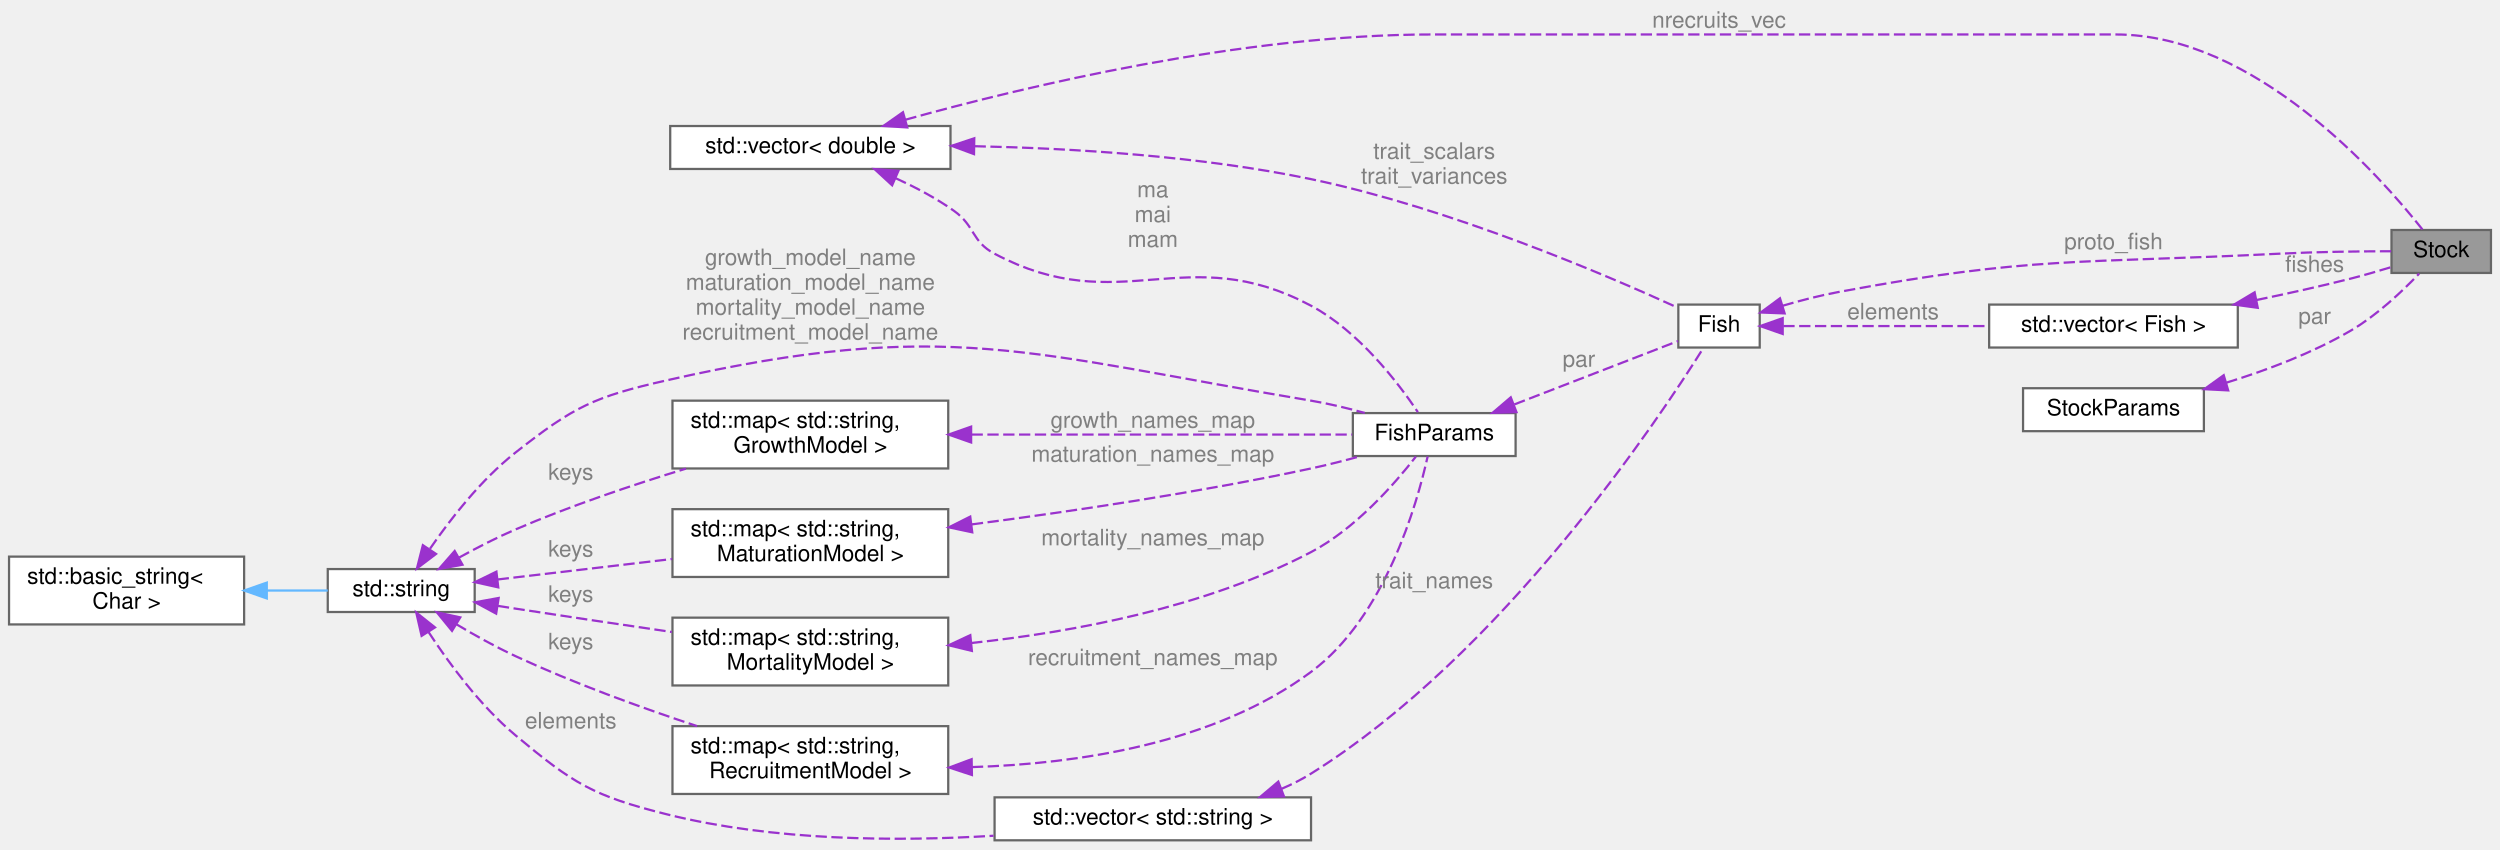
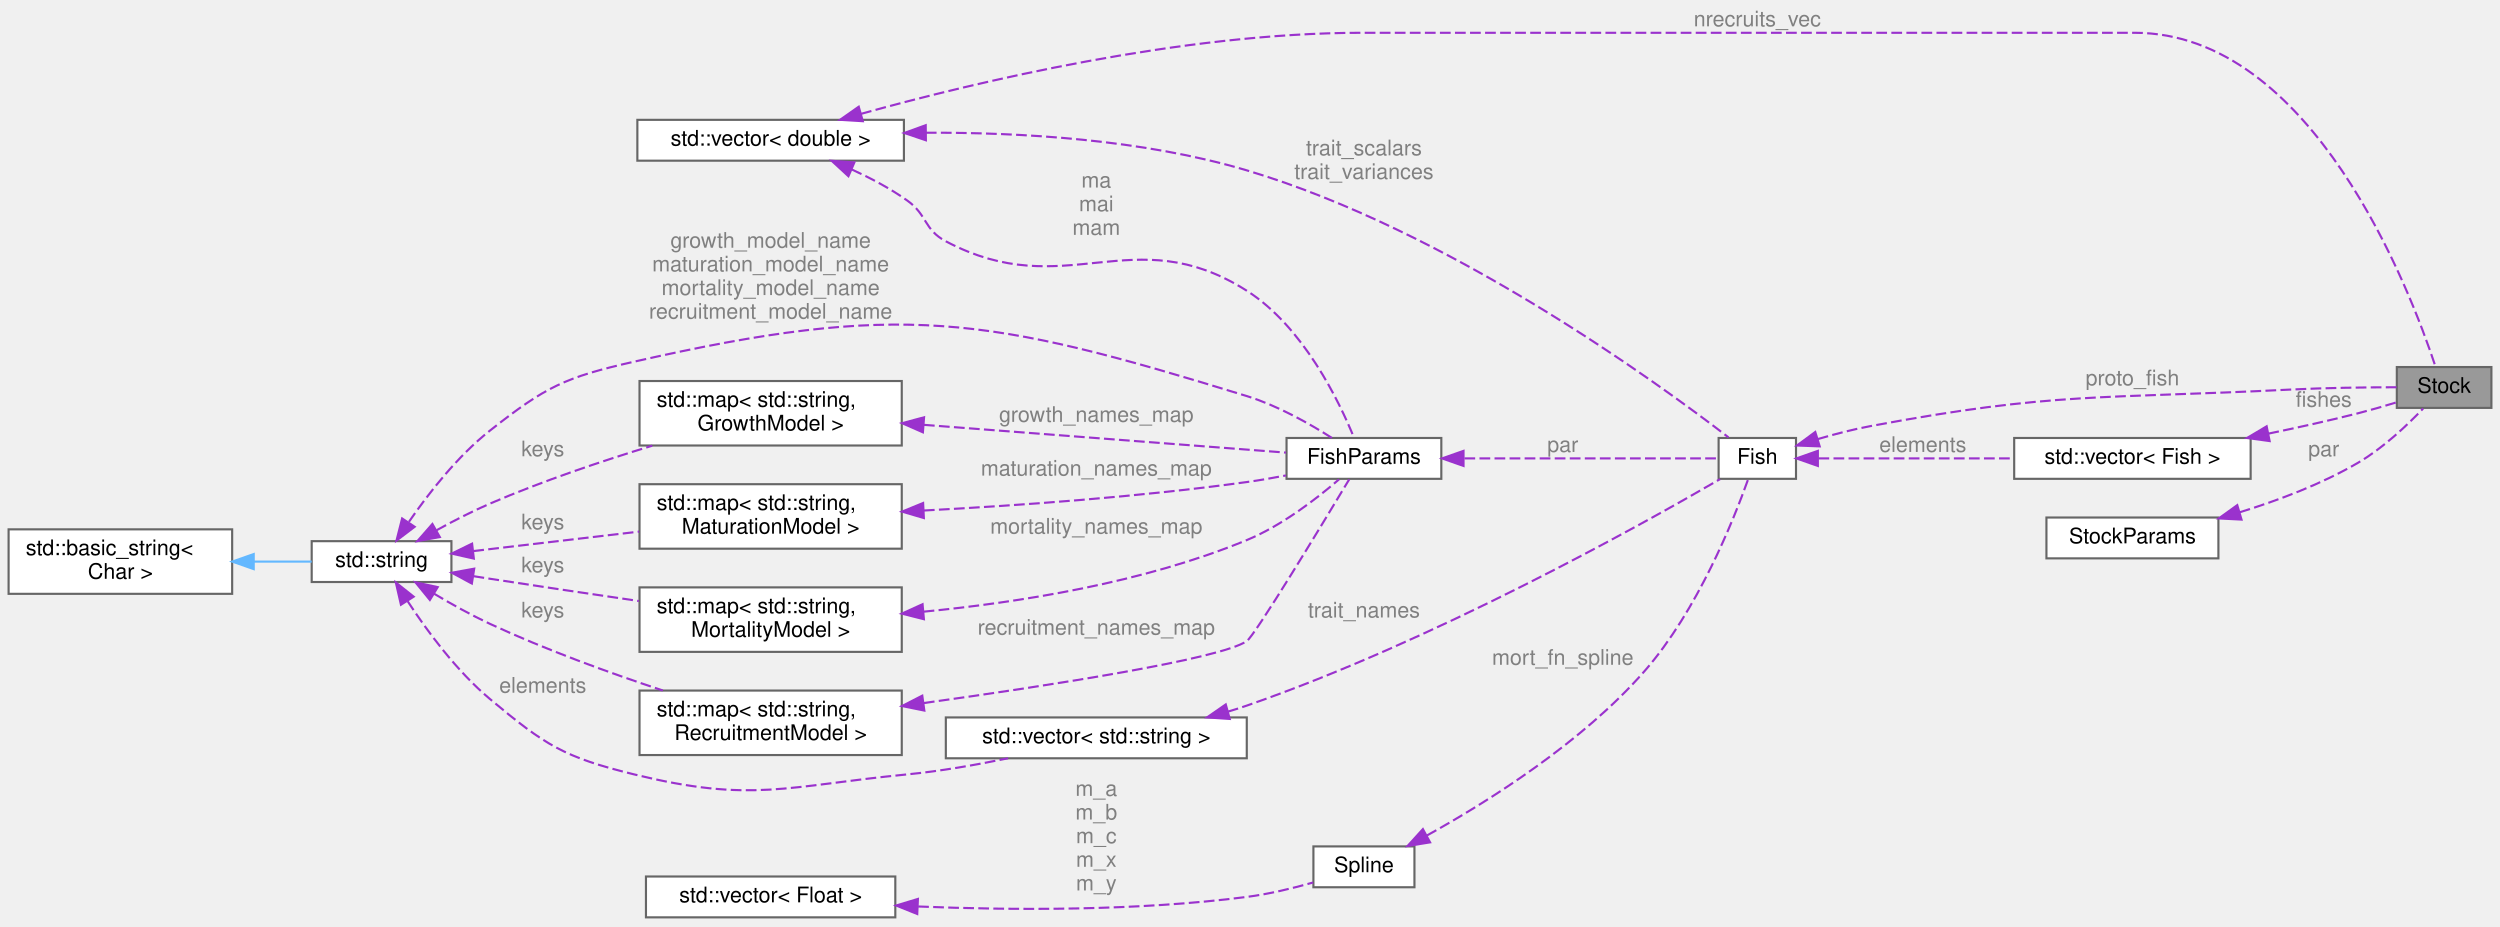
- <svg xmlns="http://www.w3.org/2000/svg" xmlns:xlink="http://www.w3.org/1999/xlink" width="1106pt" height="376pt" viewBox="0.00 0.00 1106.00 375.50">
-   <g id="graph0" class="graph" transform="scale(1 1) rotate(0) translate(4 371.5)">
+ <svg xmlns="http://www.w3.org/2000/svg" xmlns:xlink="http://www.w3.org/1999/xlink" width="1163pt" height="431pt" viewBox="0.00 0.00 1163.00 430.50">
+   <g id="graph0" class="graph" transform="scale(1 1) rotate(0) translate(4 426.5)">
    <g id="Node000001" class="node">
      <g id="a_Node000001">
        <a xlink:title=" ">
-           <polygon fill="#999999" stroke="#666666" points="1098,-270 1054,-270 1054,-251 1098,-251 1098,-270" />
-           <text text-anchor="middle" x="1076" y="-258" font-family="Helvetica,sans-Serif" font-size="10.00">Stock</text>
+           <polygon fill="#999999" stroke="#666666" points="1155,-256 1111,-256 1111,-237 1155,-237 1155,-256" />
+           <text text-anchor="middle" x="1133" y="-244" font-family="Helvetica,sans-Serif" font-size="10.00">Stock</text>
        </a>
      </g>
    </g>
    <g id="Node000002" class="node">
      <g id="a_Node000002">
        <a xlink:title=" ">
-           <polygon fill="white" stroke="#666666" points="416.5,-316 292.5,-316 292.5,-297 416.5,-297 416.5,-316" />
-           <text text-anchor="middle" x="354.5" y="-304" font-family="Helvetica,sans-Serif" font-size="10.00">std::vector&lt; double &gt;</text>
+           <polygon fill="white" stroke="#666666" points="416.5,-371 292.5,-371 292.5,-352 416.5,-352 416.5,-371" />
+           <text text-anchor="middle" x="354.5" y="-359" font-family="Helvetica,sans-Serif" font-size="10.00">std::vector&lt; double &gt;</text>
        </a>
      </g>
    </g>
    <g id="edge1_Node000001_Node000002" class="edge">
      <g id="a_edge1_Node000001_Node000002">
        <a xlink:title=" ">
-           <path fill="none" stroke="#9a32cd" stroke-dasharray="5,2" d="M396.55,-318.78C449.76,-333.58 545.69,-356.5 629.5,-356.5 629.5,-356.5 629.5,-356.5 932,-356.5 993.6,-356.5 1048.66,-294.34 1067.82,-270.06" />
-           <polygon fill="#9a32cd" stroke="#9a32cd" points="397.38,-315.37 386.8,-316.02 395.48,-322.11 397.38,-315.37" />
-         </a>
-       </g>
-       <text text-anchor="middle" x="756.5" y="-359.5" font-family="Helvetica,sans-Serif" font-size="10.00" fill="grey"> nrecruits_vec</text>
+           <path fill="none" stroke="#9a32cd" stroke-dasharray="5,2" d="M396.55,-373.78C449.76,-388.58 545.69,-411.5 629.5,-411.5 629.5,-411.5 629.5,-411.5 989,-411.5 1071.64,-411.5 1117.23,-291.85 1128.95,-256.33" />
+           <polygon fill="#9a32cd" stroke="#9a32cd" points="397.38,-370.37 386.8,-371.02 395.48,-377.11 397.38,-370.37" />
+         </a>
+       </g>
+       <text text-anchor="middle" x="813.5" y="-414.5" font-family="Helvetica,sans-Serif" font-size="10.00" fill="grey"> nrecruits_vec</text>
    </g>
    <g id="Node000004" class="node">
      <g id="a_Node000004">
        <a xlink:href="classFish.html" target="_top" xlink:title=" ">
-           <polygon fill="white" stroke="#666666" points="774.5,-237 738.5,-237 738.5,-218 774.5,-218 774.5,-237" />
-           <text text-anchor="middle" x="756.5" y="-225" font-family="Helvetica,sans-Serif" font-size="10.00">Fish</text>
-         </a>
-       </g>
-     </g>
-     <g id="edge16_Node000004_Node000002" class="edge">
-       <g id="a_edge16_Node000004_Node000002">
-         <a xlink:title=" ">
-           <path fill="none" stroke="#9a32cd" stroke-dasharray="5,2" d="M427.15,-307.07C470.62,-306.15 526.98,-302.71 576,-292.5 637.65,-279.66 706.66,-250.07 738.15,-235.67" />
-           <polygon fill="#9a32cd" stroke="#9a32cd" points="426.9,-303.57 416.96,-307.24 427.02,-310.57 426.9,-303.57" />
-         </a>
-       </g>
-       <text text-anchor="middle" x="630.5" y="-301.5" font-family="Helvetica,sans-Serif" font-size="10.00" fill="grey"> trait_scalars</text>
-       <text text-anchor="middle" x="630.5" y="-290.5" font-family="Helvetica,sans-Serif" font-size="10.00" fill="grey">trait_variances</text>
+           <polygon fill="white" stroke="#666666" points="831.5,-223 795.5,-223 795.5,-204 831.5,-204 831.5,-223" />
+           <text text-anchor="middle" x="813.5" y="-211" font-family="Helvetica,sans-Serif" font-size="10.00">Fish</text>
+         </a>
+       </g>
+     </g>
+     <g id="edge18_Node000004_Node000002" class="edge">
+       <g id="a_edge18_Node000004_Node000002">
+         <a xlink:title=" ">
+           <path fill="none" stroke="#9a32cd" stroke-dasharray="5,2" d="M426.69,-365C470.59,-365.21 527.57,-361.92 576,-347.5 669.62,-319.62 766.47,-249.21 800.11,-223.28" />
+           <polygon fill="#9a32cd" stroke="#9a32cd" points="426.72,-361.5 416.68,-364.89 426.64,-368.5 426.72,-361.5" />
+         </a>
+       </g>
+       <text text-anchor="middle" x="630.5" y="-354.5" font-family="Helvetica,sans-Serif" font-size="10.00" fill="grey"> trait_scalars</text>
+       <text text-anchor="middle" x="630.5" y="-343.5" font-family="Helvetica,sans-Serif" font-size="10.00" fill="grey">trait_variances</text>
    </g>
    <g id="Node000005" class="node">
      <g id="a_Node000005">
        <a xlink:href="classFishParams.html" target="_top" xlink:title=" ">
-           <polygon fill="white" stroke="#666666" points="666.5,-189 594.5,-189 594.5,-170 666.5,-170 666.5,-189" />
-           <text text-anchor="middle" x="630.5" y="-177" font-family="Helvetica,sans-Serif" font-size="10.00">FishParams</text>
+           <polygon fill="white" stroke="#666666" points="666.5,-223 594.5,-223 594.5,-204 666.5,-204 666.5,-223" />
+           <text text-anchor="middle" x="630.5" y="-211" font-family="Helvetica,sans-Serif" font-size="10.00">FishParams</text>
        </a>
      </g>
    </g>
    <g id="edge14_Node000005_Node000002" class="edge">
      <g id="a_edge14_Node000005_Node000002">
        <a xlink:title=" ">
-           <path fill="none" stroke="#9a32cd" stroke-dasharray="5,2" d="M392.25,-292.91C401.05,-288.89 410.17,-284.06 418,-278.5 427.49,-271.77 425.72,-264.95 436,-259.5 491.71,-229.96 520.36,-266.17 576,-236.5 597.08,-225.26 614.46,-202.53 623.27,-189.43" />
-           <polygon fill="#9a32cd" stroke="#9a32cd" points="390.68,-289.77 382.89,-296.95 393.46,-296.2 390.68,-289.77" />
-         </a>
-       </g>
-       <text text-anchor="middle" x="506" y="-284.5" font-family="Helvetica,sans-Serif" font-size="10.00" fill="grey"> ma</text>
-       <text text-anchor="middle" x="506" y="-273.5" font-family="Helvetica,sans-Serif" font-size="10.00" fill="grey">mai</text>
-       <text text-anchor="middle" x="506" y="-262.5" font-family="Helvetica,sans-Serif" font-size="10.00" fill="grey">mam</text>
+           <path fill="none" stroke="#9a32cd" stroke-dasharray="5,2" d="M392.25,-347.91C401.05,-343.89 410.17,-339.06 418,-333.5 427.49,-326.77 425.72,-319.95 436,-314.5 491.71,-284.96 522.78,-325.33 576,-291.5 602.33,-274.76 619.05,-239.9 625.92,-223.04" />
+           <polygon fill="#9a32cd" stroke="#9a32cd" points="390.68,-344.77 382.89,-351.95 393.46,-351.2 390.68,-344.77" />
+         </a>
+       </g>
+       <text text-anchor="middle" x="506" y="-339.5" font-family="Helvetica,sans-Serif" font-size="10.00" fill="grey"> ma</text>
+       <text text-anchor="middle" x="506" y="-328.5" font-family="Helvetica,sans-Serif" font-size="10.00" fill="grey">mai</text>
+       <text text-anchor="middle" x="506" y="-317.5" font-family="Helvetica,sans-Serif" font-size="10.00" fill="grey">mam</text>
    </g>
    <g id="Node000003" class="node">
      <g id="a_Node000003">
        <a xlink:href="classStockParams.html" target="_top" xlink:title=" ">
-           <polygon fill="white" stroke="#666666" points="971,-200 891,-200 891,-181 971,-181 971,-200" />
-           <text text-anchor="middle" x="931" y="-188" font-family="Helvetica,sans-Serif" font-size="10.00">StockParams</text>
+           <polygon fill="white" stroke="#666666" points="1028,-186 948,-186 948,-167 1028,-167 1028,-186" />
+           <text text-anchor="middle" x="988" y="-174" font-family="Helvetica,sans-Serif" font-size="10.00">StockParams</text>
        </a>
      </g>
    </g>
    <g id="edge2_Node000001_Node000003" class="edge">
      <g id="a_edge2_Node000001_Node000003">
        <a xlink:title=" ">
-           <path fill="none" stroke="#9a32cd" stroke-dasharray="5,2" d="M980.93,-202.45C998.95,-208 1019.08,-215.59 1036,-225.5 1047.62,-232.3 1058.84,-242.94 1066.24,-250.7" />
-           <polygon fill="#9a32cd" stroke="#9a32cd" points="981.75,-199.04 971.17,-199.58 979.77,-205.76 981.75,-199.04" />
-         </a>
-       </g>
-       <text text-anchor="middle" x="1020" y="-228.5" font-family="Helvetica,sans-Serif" font-size="10.00" fill="grey"> par</text>
+           <path fill="none" stroke="#9a32cd" stroke-dasharray="5,2" d="M1037.93,-188.45C1055.95,-194 1076.08,-201.59 1093,-211.5 1104.62,-218.3 1115.84,-228.94 1123.24,-236.7" />
+           <polygon fill="#9a32cd" stroke="#9a32cd" points="1038.75,-185.04 1028.17,-185.58 1036.77,-191.76 1038.75,-185.04" />
+         </a>
+       </g>
+       <text text-anchor="middle" x="1077" y="-214.5" font-family="Helvetica,sans-Serif" font-size="10.00" fill="grey"> par</text>
    </g>
    <g id="edge3_Node000001_Node000004" class="edge">
      <g id="a_edge3_Node000001_Node000004">
        <a xlink:title=" ">
-           <path fill="none" stroke="#9a32cd" stroke-dasharray="5,2" d="M784.62,-236.48C792.42,-238.77 800.98,-241 809,-242.5 894.51,-258.52 917.12,-255.11 1004,-259.5 1020.74,-260.35 1039.74,-260.58 1053.86,-260.6" />
-           <polygon fill="#9a32cd" stroke="#9a32cd" points="785.52,-233.1 774.93,-233.5 783.46,-239.79 785.52,-233.1" />
-         </a>
-       </g>
-       <text text-anchor="middle" x="931" y="-261.5" font-family="Helvetica,sans-Serif" font-size="10.00" fill="grey"> proto_fish</text>
+           <path fill="none" stroke="#9a32cd" stroke-dasharray="5,2" d="M841.62,-222.48C849.42,-224.77 857.98,-227 866,-228.5 951.51,-244.52 974.12,-241.11 1061,-245.5 1077.74,-246.35 1096.74,-246.58 1110.86,-246.6" />
+           <polygon fill="#9a32cd" stroke="#9a32cd" points="842.52,-219.1 831.93,-219.5 840.46,-225.79 842.52,-219.1" />
+         </a>
+       </g>
+       <text text-anchor="middle" x="988" y="-247.5" font-family="Helvetica,sans-Serif" font-size="10.00" fill="grey"> proto_fish</text>
+     </g>
+     <g id="Node000015" class="node">
+       <g id="a_Node000015">
+         <a xlink:title=" ">
+           <polygon fill="white" stroke="#666666" points="1043,-223 933,-223 933,-204 1043,-204 1043,-223" />
+           <text text-anchor="middle" x="988" y="-211" font-family="Helvetica,sans-Serif" font-size="10.00">std::vector&lt; Fish &gt;</text>
+         </a>
+       </g>
+     </g>
+     <g id="edge22_Node000015_Node000004" class="edge">
+       <g id="a_edge22_Node000015_Node000004">
+         <a xlink:title=" ">
+           <path fill="none" stroke="#9a32cd" stroke-dasharray="5,2" d="M841.94,-213.5C866.26,-213.5 902.48,-213.5 932.65,-213.5" />
+           <polygon fill="#9a32cd" stroke="#9a32cd" points="841.67,-210 831.67,-213.5 841.67,-217 841.67,-210" />
+         </a>
+       </g>
+       <text text-anchor="middle" x="890.5" y="-216.5" font-family="Helvetica,sans-Serif" font-size="10.00" fill="grey"> elements</text>
+     </g>
+     <g id="edge4_Node000004_Node000005" class="edge">
+       <g id="a_edge4_Node000004_Node000005">
+         <a xlink:title=" ">
+           <path fill="none" stroke="#9a32cd" stroke-dasharray="5,2" d="M677.25,-213.5C715.67,-213.5 768.46,-213.5 795.31,-213.5" />
+           <polygon fill="#9a32cd" stroke="#9a32cd" points="676.83,-210 666.83,-213.5 676.83,-217 676.83,-210" />
+         </a>
+       </g>
+       <text text-anchor="middle" x="723" y="-216.5" font-family="Helvetica,sans-Serif" font-size="10.00" fill="grey"> par</text>
+     </g>
+     <g id="Node000006" class="node">
+       <g id="a_Node000006">
+         <a xlink:title=" ">
+           <polygon fill="white" stroke="#666666" points="415.5,-249.5 293.5,-249.5 293.5,-219.5 415.5,-219.5 415.5,-249.5" />
+           <text text-anchor="start" x="301.5" y="-237.5" font-family="Helvetica,sans-Serif" font-size="10.00">std::map&lt; std::string,</text>
+           <text text-anchor="middle" x="354.5" y="-226.5" font-family="Helvetica,sans-Serif" font-size="10.00"> GrowthModel &gt;</text>
+         </a>
+       </g>
+     </g>
+     <g id="edge5_Node000005_Node000006" class="edge">
+       <g id="a_edge5_Node000005_Node000006">
+         <a xlink:title=" ">
+           <path fill="none" stroke="#9a32cd" stroke-dasharray="5,2" d="M425.81,-229.11C479.71,-224.98 551.83,-219.45 594.21,-216.2" />
+           <polygon fill="#9a32cd" stroke="#9a32cd" points="425.33,-225.64 415.63,-229.89 425.87,-232.62 425.33,-225.64" />
+         </a>
+       </g>
+       <text text-anchor="middle" x="506" y="-230.5" font-family="Helvetica,sans-Serif" font-size="10.00" fill="grey"> growth_names_map</text>
+     </g>
+     <g id="Node000007" class="node">
+       <g id="a_Node000007">
+         <a xlink:title=" ">
+           <polygon fill="white" stroke="#666666" points="206,-175 141,-175 141,-156 206,-156 206,-175" />
+           <text text-anchor="middle" x="173.5" y="-163" font-family="Helvetica,sans-Serif" font-size="10.00">std::string</text>
+         </a>
+       </g>
+     </g>
+     <g id="edge15_Node000005_Node000007" class="edge">
+       <g id="a_edge15_Node000005_Node000007">
+         <a xlink:title=" ">
+           <path fill="none" stroke="#9a32cd" stroke-dasharray="5,2" d="M186.23,-183.99C195.29,-197.15 208.83,-214.55 224,-226.5 249.92,-246.92 258.82,-251.21 291,-258.5 414.73,-286.53 454.76,-279.85 576,-242.5 590.34,-238.08 605.23,-229.64 615.65,-223" />
+           <polygon fill="#9a32cd" stroke="#9a32cd" points="188.9,-181.69 180.46,-175.3 183.07,-185.56 188.9,-181.69" />
+         </a>
+       </g>
+       <text text-anchor="middle" x="354.5" y="-311.5" font-family="Helvetica,sans-Serif" font-size="10.00" fill="grey"> growth_model_name</text>
+       <text text-anchor="middle" x="354.5" y="-300.5" font-family="Helvetica,sans-Serif" font-size="10.00" fill="grey">maturation_model_name</text>
+       <text text-anchor="middle" x="354.5" y="-289.5" font-family="Helvetica,sans-Serif" font-size="10.00" fill="grey">mortality_model_name</text>
+       <text text-anchor="middle" x="354.5" y="-278.5" font-family="Helvetica,sans-Serif" font-size="10.00" fill="grey">recruitment_model_name</text>
+     </g>
+     <g id="edge6_Node000006_Node000007" class="edge">
+       <g id="a_edge6_Node000006_Node000007">
+         <a xlink:title=" ">
+           <path fill="none" stroke="#9a32cd" stroke-dasharray="5,2" d="M199.12,-180.1C206.93,-184.41 215.69,-188.92 224,-192.5 248.21,-202.92 275.89,-212.23 299.44,-219.42" />
+           <polygon fill="#9a32cd" stroke="#9a32cd" points="200.6,-176.92 190.18,-175.03 197.15,-183 200.6,-176.92" />
+         </a>
+       </g>
+       <text text-anchor="middle" x="248.5" y="-214.5" font-family="Helvetica,sans-Serif" font-size="10.00" fill="grey"> keys</text>
+     </g>
+     <g id="Node000009" class="node">
+       <g id="a_Node000009">
+         <a xlink:title=" ">
+           <polygon fill="white" stroke="#666666" points="415.5,-201.5 293.5,-201.5 293.5,-171.5 415.5,-171.5 415.5,-201.5" />
+           <text text-anchor="start" x="301.5" y="-189.5" font-family="Helvetica,sans-Serif" font-size="10.00">std::map&lt; std::string,</text>
+           <text text-anchor="middle" x="354.5" y="-178.5" font-family="Helvetica,sans-Serif" font-size="10.00"> MaturationModel &gt;</text>
+         </a>
+       </g>
+     </g>
+     <g id="edge9_Node000009_Node000007" class="edge">
+       <g id="a_edge9_Node000009_Node000007">
+         <a xlink:title=" ">
+           <path fill="none" stroke="#9a32cd" stroke-dasharray="5,2" d="M216.17,-170.39C239.1,-173.08 267.95,-176.46 293.29,-179.44" />
+           <polygon fill="#9a32cd" stroke="#9a32cd" points="216.43,-166.9 206.09,-169.21 215.61,-173.85 216.43,-166.9" />
+         </a>
+       </g>
+       <text text-anchor="middle" x="248.5" y="-180.5" font-family="Helvetica,sans-Serif" font-size="10.00" fill="grey"> keys</text>
+     </g>
+     <g id="Node000010" class="node">
+       <g id="a_Node000010">
+         <a xlink:title=" ">
+           <polygon fill="white" stroke="#666666" points="415.5,-153.5 293.5,-153.5 293.5,-123.5 415.5,-123.5 415.5,-153.5" />
+           <text text-anchor="start" x="301.5" y="-141.5" font-family="Helvetica,sans-Serif" font-size="10.00">std::map&lt; std::string,</text>
+           <text text-anchor="middle" x="354.5" y="-130.5" font-family="Helvetica,sans-Serif" font-size="10.00"> MortalityModel &gt;</text>
+         </a>
+       </g>
+     </g>
+     <g id="edge11_Node000010_Node000007" class="edge">
+       <g id="a_edge11_Node000010_Node000007">
+         <a xlink:title=" ">
+           <path fill="none" stroke="#9a32cd" stroke-dasharray="5,2" d="M216.27,-158.71C218.88,-158.29 221.48,-157.89 224,-157.5 246.57,-154.02 271.38,-150.34 293.19,-147.16" />
+           <polygon fill="#9a32cd" stroke="#9a32cd" points="215.5,-155.28 206.18,-160.31 216.6,-162.2 215.5,-155.28" />
+         </a>
+       </g>
+       <text text-anchor="middle" x="248.5" y="-160.5" font-family="Helvetica,sans-Serif" font-size="10.00" fill="grey"> keys</text>
+     </g>
+     <g id="Node000011" class="node">
+       <g id="a_Node000011">
+         <a xlink:title=" ">
+           <polygon fill="white" stroke="#666666" points="415.5,-105.5 293.5,-105.5 293.5,-75.5 415.5,-75.5 415.5,-105.5" />
+           <text text-anchor="start" x="301.5" y="-93.5" font-family="Helvetica,sans-Serif" font-size="10.00">std::map&lt; std::string,</text>
+           <text text-anchor="middle" x="354.5" y="-82.5" font-family="Helvetica,sans-Serif" font-size="10.00"> RecruitmentModel &gt;</text>
+         </a>
+       </g>
+     </g>
+     <g id="edge13_Node000011_Node000007" class="edge">
+       <g id="a_edge13_Node000011_Node000007">
+         <a xlink:title=" ">
+           <path fill="none" stroke="#9a32cd" stroke-dasharray="5,2" d="M197.84,-150.61C205.94,-145.77 215.21,-140.59 224,-136.5 249.85,-124.47 279.78,-113.65 304.36,-105.53" />
+           <polygon fill="#9a32cd" stroke="#9a32cd" points="195.97,-147.65 189.27,-155.86 199.62,-153.62 195.97,-147.65" />
+         </a>
+       </g>
+       <text text-anchor="middle" x="248.5" y="-139.5" font-family="Helvetica,sans-Serif" font-size="10.00" fill="grey"> keys</text>
+     </g>
+     <g id="Node000014" class="node">
+       <g id="a_Node000014">
+         <a xlink:title=" ">
+           <polygon fill="white" stroke="#666666" points="576,-93 436,-93 436,-74 576,-74 576,-93" />
+           <text text-anchor="middle" x="506" y="-81" font-family="Helvetica,sans-Serif" font-size="10.00">std::vector&lt; std::string &gt;</text>
+         </a>
+       </g>
+     </g>
+     <g id="edge20_Node000014_Node000007" class="edge">
+       <g id="a_edge20_Node000014_Node000007">
+         <a xlink:title=" ">
+           <path fill="none" stroke="#9a32cd" stroke-dasharray="5,2" d="M185.61,-147.1C194.65,-133.27 208.42,-114.54 224,-101.5 249.76,-79.94 258.37,-74.51 291,-66.5 345.82,-53.04 361.82,-61.06 418,-66.5 433.47,-68 450.28,-70.96 464.96,-74" />
+           <polygon fill="#9a32cd" stroke="#9a32cd" points="182.52,-145.44 180.15,-155.77 188.44,-149.18 182.52,-145.44" />
+         </a>
+       </g>
+       <text text-anchor="middle" x="248.5" y="-104.5" font-family="Helvetica,sans-Serif" font-size="10.00" fill="grey"> elements</text>
+     </g>
+     <g id="Node000008" class="node">
+       <g id="a_Node000008">
+         <a xlink:title=" ">
+           <polygon fill="white" stroke="#666666" points="104,-180.5 0,-180.5 0,-150.5 104,-150.5 104,-180.5" />
+           <text text-anchor="start" x="8" y="-168.5" font-family="Helvetica,sans-Serif" font-size="10.00">std::basic_string&lt;</text>
+           <text text-anchor="middle" x="52" y="-157.5" font-family="Helvetica,sans-Serif" font-size="10.00"> Char &gt;</text>
+         </a>
+       </g>
+     </g>
+     <g id="edge7_Node000007_Node000008" class="edge">
+       <g id="a_edge7_Node000007_Node000008">
+         <a xlink:title=" ">
+           <path fill="none" stroke="#63b8ff" d="M114.1,-165.5C123.41,-165.5 132.68,-165.5 141,-165.5" />
+           <polygon fill="#63b8ff" stroke="#63b8ff" points="114.03,-162 104.03,-165.5 114.03,-169 114.03,-162" />
+         </a>
+       </g>
+     </g>
+     <g id="edge8_Node000005_Node000009" class="edge">
+       <g id="a_edge8_Node000005_Node000009">
+         <a xlink:title=" ">
+           <path fill="none" stroke="#9a32cd" stroke-dasharray="5,2" d="M425.79,-189.26C469.22,-191.55 526.02,-195.58 576,-202.5 581.92,-203.32 588.16,-204.4 594.22,-205.57" />
+           <polygon fill="#9a32cd" stroke="#9a32cd" points="425.78,-185.76 415.62,-188.74 425.43,-192.75 425.78,-185.76" />
+         </a>
+       </g>
+       <text text-anchor="middle" x="506" y="-205.5" font-family="Helvetica,sans-Serif" font-size="10.00" fill="grey"> maturation_names_map</text>
+     </g>
+     <g id="edge10_Node000005_Node000010" class="edge">
+       <g id="a_edge10_Node000005_Node000010">
+         <a xlink:title=" ">
+           <path fill="none" stroke="#9a32cd" stroke-dasharray="5,2" d="M425.66,-142.2C470.12,-146.48 528.08,-155.69 576,-175.5 592.43,-182.29 608.7,-194.91 618.91,-203.74" />
+           <polygon fill="#9a32cd" stroke="#9a32cd" points="425.8,-138.7 415.52,-141.29 425.17,-145.67 425.8,-138.7" />
+         </a>
+       </g>
+       <text text-anchor="middle" x="506" y="-178.5" font-family="Helvetica,sans-Serif" font-size="10.00" fill="grey"> mortality_names_map</text>
+     </g>
+     <g id="edge12_Node000005_Node000011" class="edge">
+       <g id="a_edge12_Node000005_Node000011">
+         <a xlink:title=" ">
+           <path fill="none" stroke="#9a32cd" stroke-dasharray="5,2" d="M425.78,-99.7C485.5,-108 563.51,-120.14 576,-128.5 579.64,-130.94 610.55,-181.95 623.66,-203.75" />
+           <polygon fill="#9a32cd" stroke="#9a32cd" points="426,-96.2 415.61,-98.3 425.04,-103.13 426,-96.2" />
+         </a>
+       </g>
+       <text text-anchor="middle" x="506" y="-131.5" font-family="Helvetica,sans-Serif" font-size="10.00" fill="grey"> recruitment_names_map</text>
+     </g>
+     <g id="Node000012" class="node">
+       <g id="a_Node000012">
+         <a xlink:href="classSpline.html" target="_top" xlink:title=" ">
+           <polygon fill="white" stroke="#666666" points="654,-33 607,-33 607,-14 654,-14 654,-33" />
+           <text text-anchor="middle" x="630.5" y="-21" font-family="Helvetica,sans-Serif" font-size="10.00">Spline</text>
+         </a>
+       </g>
+     </g>
+     <g id="edge16_Node000004_Node000012" class="edge">
+       <g id="a_edge16_Node000004_Node000012">
+         <a xlink:title=" ">
+           <path fill="none" stroke="#9a32cd" stroke-dasharray="5,2" d="M659.82,-38.09C688.25,-53.86 731.9,-81.25 761,-114.5 785.75,-142.78 802.57,-185.05 809.26,-203.87" />
+           <polygon fill="#9a32cd" stroke="#9a32cd" points="661.27,-34.89 650.81,-33.2 657.93,-41.05 661.27,-34.89" />
+         </a>
+       </g>
+       <text text-anchor="middle" x="723" y="-117.5" font-family="Helvetica,sans-Serif" font-size="10.00" fill="grey"> mort_fn_spline</text>
    </g>
    <g id="Node000013" class="node">
      <g id="a_Node000013">
        <a xlink:title=" ">
-           <polygon fill="white" stroke="#666666" points="986,-237 876,-237 876,-218 986,-218 986,-237" />
-           <text text-anchor="middle" x="931" y="-225" font-family="Helvetica,sans-Serif" font-size="10.00">std::vector&lt; Fish &gt;</text>
-         </a>
-       </g>
-     </g>
-     <g id="edge20_Node000013_Node000004" class="edge">
-       <g id="a_edge20_Node000013_Node000004">
-         <a xlink:title=" ">
-           <path fill="none" stroke="#9a32cd" stroke-dasharray="5,2" d="M784.94,-227.5C809.26,-227.5 845.48,-227.5 875.65,-227.5" />
-           <polygon fill="#9a32cd" stroke="#9a32cd" points="784.67,-224 774.67,-227.5 784.67,-231 784.67,-224" />
-         </a>
-       </g>
-       <text text-anchor="middle" x="833.5" y="-230.5" font-family="Helvetica,sans-Serif" font-size="10.00" fill="grey"> elements</text>
-     </g>
-     <g id="edge4_Node000004_Node000005" class="edge">
-       <g id="a_edge4_Node000004_Node000005">
-         <a xlink:title=" ">
-           <path fill="none" stroke="#9a32cd" stroke-dasharray="5,2" d="M665.93,-192.83C689.48,-201.94 719.69,-213.64 738.32,-220.85" />
-           <polygon fill="#9a32cd" stroke="#9a32cd" points="666.88,-189.44 656.3,-189.1 664.36,-195.97 666.88,-189.44" />
-         </a>
-       </g>
-       <text text-anchor="middle" x="694.5" y="-209.5" font-family="Helvetica,sans-Serif" font-size="10.00" fill="grey"> par</text>
-     </g>
-     <g id="Node000006" class="node">
-       <g id="a_Node000006">
-         <a xlink:title=" ">
-           <polygon fill="white" stroke="#666666" points="415.5,-194.5 293.5,-194.5 293.5,-164.5 415.5,-164.5 415.5,-194.5" />
-           <text text-anchor="start" x="301.5" y="-182.5" font-family="Helvetica,sans-Serif" font-size="10.00">std::map&lt; std::string,</text>
-           <text text-anchor="middle" x="354.5" y="-171.5" font-family="Helvetica,sans-Serif" font-size="10.00"> GrowthModel &gt;</text>
-         </a>
-       </g>
-     </g>
-     <g id="edge5_Node000005_Node000006" class="edge">
-       <g id="a_edge5_Node000005_Node000006">
-         <a xlink:title=" ">
-           <path fill="none" stroke="#9a32cd" stroke-dasharray="5,2" d="M425.81,-179.5C479.71,-179.5 551.83,-179.5 594.21,-179.5" />
-           <polygon fill="#9a32cd" stroke="#9a32cd" points="425.63,-176 415.63,-179.5 425.63,-183 425.63,-176" />
-         </a>
-       </g>
-       <text text-anchor="middle" x="506" y="-182.5" font-family="Helvetica,sans-Serif" font-size="10.00" fill="grey"> growth_names_map</text>
-     </g>
-     <g id="Node000007" class="node">
-       <g id="a_Node000007">
-         <a xlink:title=" ">
-           <polygon fill="white" stroke="#666666" points="206,-120 141,-120 141,-101 206,-101 206,-120" />
-           <text text-anchor="middle" x="173.5" y="-108" font-family="Helvetica,sans-Serif" font-size="10.00">std::string</text>
-         </a>
-       </g>
-     </g>
-     <g id="edge15_Node000005_Node000007" class="edge">
-       <g id="a_edge15_Node000005_Node000007">
-         <a xlink:title=" ">
-           <path fill="none" stroke="#9a32cd" stroke-dasharray="5,2" d="M186.23,-128.99C195.29,-142.15 208.83,-159.55 224,-171.5 249.92,-191.92 258.82,-196.21 291,-203.5 414.6,-231.5 450.99,-215.33 576,-194.5 583.8,-193.2 592.1,-191.19 599.76,-189.07" />
-           <polygon fill="#9a32cd" stroke="#9a32cd" points="188.9,-126.69 180.46,-120.3 183.07,-130.56 188.9,-126.69" />
-         </a>
-       </g>
-       <text text-anchor="middle" x="354.5" y="-254.5" font-family="Helvetica,sans-Serif" font-size="10.00" fill="grey"> growth_model_name</text>
-       <text text-anchor="middle" x="354.5" y="-243.5" font-family="Helvetica,sans-Serif" font-size="10.00" fill="grey">maturation_model_name</text>
-       <text text-anchor="middle" x="354.5" y="-232.5" font-family="Helvetica,sans-Serif" font-size="10.00" fill="grey">mortality_model_name</text>
-       <text text-anchor="middle" x="354.5" y="-221.5" font-family="Helvetica,sans-Serif" font-size="10.00" fill="grey">recruitment_model_name</text>
-     </g>
-     <g id="edge6_Node000006_Node000007" class="edge">
-       <g id="a_edge6_Node000006_Node000007">
-         <a xlink:title=" ">
-           <path fill="none" stroke="#9a32cd" stroke-dasharray="5,2" d="M199.12,-125.1C206.93,-129.41 215.69,-133.92 224,-137.5 248.21,-147.92 275.89,-157.23 299.44,-164.42" />
-           <polygon fill="#9a32cd" stroke="#9a32cd" points="200.6,-121.92 190.18,-120.03 197.15,-128 200.6,-121.92" />
-         </a>
-       </g>
-       <text text-anchor="middle" x="248.5" y="-159.5" font-family="Helvetica,sans-Serif" font-size="10.00" fill="grey"> keys</text>
-     </g>
-     <g id="Node000009" class="node">
-       <g id="a_Node000009">
-         <a xlink:title=" ">
-           <polygon fill="white" stroke="#666666" points="415.5,-146.5 293.5,-146.5 293.5,-116.5 415.5,-116.5 415.5,-146.5" />
-           <text text-anchor="start" x="301.5" y="-134.5" font-family="Helvetica,sans-Serif" font-size="10.00">std::map&lt; std::string,</text>
-           <text text-anchor="middle" x="354.5" y="-123.5" font-family="Helvetica,sans-Serif" font-size="10.00"> MaturationModel &gt;</text>
-         </a>
-       </g>
-     </g>
-     <g id="edge9_Node000009_Node000007" class="edge">
-       <g id="a_edge9_Node000009_Node000007">
-         <a xlink:title=" ">
-           <path fill="none" stroke="#9a32cd" stroke-dasharray="5,2" d="M216.17,-115.39C239.1,-118.08 267.95,-121.46 293.29,-124.44" />
-           <polygon fill="#9a32cd" stroke="#9a32cd" points="216.43,-111.9 206.09,-114.21 215.61,-118.85 216.43,-111.9" />
-         </a>
-       </g>
-       <text text-anchor="middle" x="248.5" y="-125.5" font-family="Helvetica,sans-Serif" font-size="10.00" fill="grey"> keys</text>
-     </g>
-     <g id="Node000010" class="node">
-       <g id="a_Node000010">
-         <a xlink:title=" ">
-           <polygon fill="white" stroke="#666666" points="415.5,-98.5 293.5,-98.5 293.5,-68.5 415.5,-68.5 415.5,-98.5" />
-           <text text-anchor="start" x="301.5" y="-86.5" font-family="Helvetica,sans-Serif" font-size="10.00">std::map&lt; std::string,</text>
-           <text text-anchor="middle" x="354.5" y="-75.5" font-family="Helvetica,sans-Serif" font-size="10.00"> MortalityModel &gt;</text>
-         </a>
-       </g>
-     </g>
-     <g id="edge11_Node000010_Node000007" class="edge">
-       <g id="a_edge11_Node000010_Node000007">
-         <a xlink:title=" ">
-           <path fill="none" stroke="#9a32cd" stroke-dasharray="5,2" d="M216.27,-103.71C218.88,-103.29 221.48,-102.89 224,-102.5 246.57,-99.02 271.38,-95.34 293.19,-92.16" />
-           <polygon fill="#9a32cd" stroke="#9a32cd" points="215.5,-100.28 206.18,-105.31 216.6,-107.2 215.5,-100.28" />
-         </a>
-       </g>
-       <text text-anchor="middle" x="248.5" y="-105.5" font-family="Helvetica,sans-Serif" font-size="10.00" fill="grey"> keys</text>
-     </g>
-     <g id="Node000011" class="node">
-       <g id="a_Node000011">
-         <a xlink:title=" ">
-           <polygon fill="white" stroke="#666666" points="415.5,-50.5 293.5,-50.5 293.5,-20.5 415.5,-20.5 415.5,-50.5" />
-           <text text-anchor="start" x="301.5" y="-38.5" font-family="Helvetica,sans-Serif" font-size="10.00">std::map&lt; std::string,</text>
-           <text text-anchor="middle" x="354.5" y="-27.5" font-family="Helvetica,sans-Serif" font-size="10.00"> RecruitmentModel &gt;</text>
-         </a>
-       </g>
-     </g>
-     <g id="edge13_Node000011_Node000007" class="edge">
-       <g id="a_edge13_Node000011_Node000007">
-         <a xlink:title=" ">
-           <path fill="none" stroke="#9a32cd" stroke-dasharray="5,2" d="M197.84,-95.61C205.94,-90.77 215.21,-85.59 224,-81.5 249.85,-69.47 279.78,-58.65 304.36,-50.53" />
-           <polygon fill="#9a32cd" stroke="#9a32cd" points="195.97,-92.65 189.27,-100.86 199.62,-98.62 195.97,-92.65" />
-         </a>
-       </g>
-       <text text-anchor="middle" x="248.5" y="-84.5" font-family="Helvetica,sans-Serif" font-size="10.00" fill="grey"> keys</text>
-     </g>
-     <g id="Node000012" class="node">
-       <g id="a_Node000012">
-         <a xlink:title=" ">
-           <polygon fill="white" stroke="#666666" points="576,-19 436,-19 436,0 576,0 576,-19" />
-           <text text-anchor="middle" x="506" y="-7" font-family="Helvetica,sans-Serif" font-size="10.00">std::vector&lt; std::string &gt;</text>
-         </a>
-       </g>
-     </g>
-     <g id="edge18_Node000012_Node000007" class="edge">
-       <g id="a_edge18_Node000012_Node000007">
-         <a xlink:title=" ">
-           <path fill="none" stroke="#9a32cd" stroke-dasharray="5,2" d="M185.61,-92.1C194.65,-78.27 208.42,-59.54 224,-46.5 249.76,-24.94 258.41,-19.66 291,-11.5 338.21,0.32 393.15,0.57 435.53,-2.01" />
-           <polygon fill="#9a32cd" stroke="#9a32cd" points="182.52,-90.44 180.15,-100.77 188.44,-94.18 182.52,-90.44" />
-         </a>
-       </g>
-       <text text-anchor="middle" x="248.5" y="-49.5" font-family="Helvetica,sans-Serif" font-size="10.00" fill="grey"> elements</text>
-     </g>
-     <g id="Node000008" class="node">
-       <g id="a_Node000008">
-         <a xlink:title=" ">
-           <polygon fill="white" stroke="#666666" points="104,-125.5 0,-125.5 0,-95.5 104,-95.5 104,-125.5" />
-           <text text-anchor="start" x="8" y="-113.5" font-family="Helvetica,sans-Serif" font-size="10.00">std::basic_string&lt;</text>
-           <text text-anchor="middle" x="52" y="-102.5" font-family="Helvetica,sans-Serif" font-size="10.00"> Char &gt;</text>
-         </a>
-       </g>
-     </g>
-     <g id="edge7_Node000007_Node000008" class="edge">
-       <g id="a_edge7_Node000007_Node000008">
-         <a xlink:title=" ">
-           <path fill="none" stroke="#63b8ff" d="M114.1,-110.5C123.41,-110.5 132.68,-110.5 141,-110.5" />
-           <polygon fill="#63b8ff" stroke="#63b8ff" points="114.03,-107 104.03,-110.5 114.03,-114 114.03,-107" />
-         </a>
-       </g>
-     </g>
-     <g id="edge8_Node000005_Node000009" class="edge">
-       <g id="a_edge8_Node000005_Node000009">
-         <a xlink:title=" ">
-           <path fill="none" stroke="#9a32cd" stroke-dasharray="5,2" d="M425.95,-139.77C469.44,-145.43 526.24,-153.84 576,-164.5 583.17,-166.04 590.8,-167.98 597.98,-169.96" />
-           <polygon fill="#9a32cd" stroke="#9a32cd" points="426.12,-136.26 415.76,-138.46 425.23,-143.2 426.12,-136.26" />
-         </a>
-       </g>
-       <text text-anchor="middle" x="506" y="-167.5" font-family="Helvetica,sans-Serif" font-size="10.00" fill="grey"> maturation_names_map</text>
-     </g>
-     <g id="edge10_Node000005_Node000010" class="edge">
-       <g id="a_edge10_Node000005_Node000010">
-         <a xlink:title=" ">
-           <path fill="none" stroke="#9a32cd" stroke-dasharray="5,2" d="M425.65,-87.28C470.76,-92.11 529.42,-103.01 576,-127.5 595.72,-137.87 613.09,-157.78 622.37,-169.73" />
-           <polygon fill="#9a32cd" stroke="#9a32cd" points="425.96,-83.79 415.66,-86.29 425.26,-90.76 425.96,-83.79" />
-         </a>
-       </g>
-       <text text-anchor="middle" x="506" y="-130.5" font-family="Helvetica,sans-Serif" font-size="10.00" fill="grey"> mortality_names_map</text>
-     </g>
-     <g id="edge12_Node000005_Node000011" class="edge">
-       <g id="a_edge12_Node000005_Node000011">
-         <a xlink:title=" ">
-           <path fill="none" stroke="#9a32cd" stroke-dasharray="5,2" d="M425.97,-32.39C472.69,-33.81 533.07,-42.71 576,-74.5 608.72,-98.73 622.9,-148.74 627.59,-169.8" />
-           <polygon fill="#9a32cd" stroke="#9a32cd" points="425.98,-28.89 415.92,-32.19 425.85,-35.89 425.98,-28.89" />
-         </a>
-       </g>
-       <text text-anchor="middle" x="506" y="-77.5" font-family="Helvetica,sans-Serif" font-size="10.00" fill="grey"> recruitment_names_map</text>
-     </g>
-     <g id="edge17_Node000004_Node000012" class="edge">
-       <g id="a_edge17_Node000004_Node000012">
-         <a xlink:title=" ">
-           <path fill="none" stroke="#9a32cd" stroke-dasharray="5,2" d="M562.93,-22.76C567.5,-24.71 571.92,-26.95 576,-29.5 660.61,-82.34 729.71,-186.08 749.67,-217.96" />
-           <polygon fill="#9a32cd" stroke="#9a32cd" points="564.02,-19.43 553.43,-19.12 561.52,-25.96 564.02,-19.43" />
-         </a>
-       </g>
-       <text text-anchor="middle" x="630.5" y="-111.5" font-family="Helvetica,sans-Serif" font-size="10.00" fill="grey"> trait_names</text>
-     </g>
-     <g id="edge19_Node000001_Node000013" class="edge">
-       <g id="a_edge19_Node000001_Node000013">
-         <a xlink:title=" ">
-           <path fill="none" stroke="#9a32cd" stroke-dasharray="5,2" d="M994.24,-239.02C1008.05,-241.87 1022.57,-245.09 1036,-248.5 1041.77,-249.97 1047.95,-251.76 1053.65,-253.51" />
-           <polygon fill="#9a32cd" stroke="#9a32cd" points="994.83,-235.57 984.34,-237.01 993.44,-242.43 994.83,-235.57" />
-         </a>
-       </g>
-       <text text-anchor="middle" x="1020" y="-251.5" font-family="Helvetica,sans-Serif" font-size="10.00" fill="grey"> fishes</text>
+           <polygon fill="white" stroke="#666666" points="412.5,-19 296.5,-19 296.5,0 412.5,0 412.5,-19" />
+           <text text-anchor="middle" x="354.5" y="-7" font-family="Helvetica,sans-Serif" font-size="10.00">std::vector&lt; Float &gt;</text>
+         </a>
+       </g>
+     </g>
+     <g id="edge17_Node000012_Node000013" class="edge">
+       <g id="a_edge17_Node000012_Node000013">
+         <a xlink:title=" ">
+           <path fill="none" stroke="#9a32cd" stroke-dasharray="5,2" d="M423.11,-5.05C466.89,-3.26 525.03,-2.94 576,-9.5 586.28,-10.82 597.41,-13.52 606.84,-16.2" />
+           <polygon fill="#9a32cd" stroke="#9a32cd" points="422.7,-1.56 412.86,-5.5 423.01,-8.56 422.7,-1.56" />
+         </a>
+       </g>
+       <text text-anchor="middle" x="506" y="-56.5" font-family="Helvetica,sans-Serif" font-size="10.00" fill="grey"> m_a</text>
+       <text text-anchor="middle" x="506" y="-45.5" font-family="Helvetica,sans-Serif" font-size="10.00" fill="grey">m_b</text>
+       <text text-anchor="middle" x="506" y="-34.5" font-family="Helvetica,sans-Serif" font-size="10.00" fill="grey">m_c</text>
+       <text text-anchor="middle" x="506" y="-23.5" font-family="Helvetica,sans-Serif" font-size="10.00" fill="grey">m_x</text>
+       <text text-anchor="middle" x="506" y="-12.5" font-family="Helvetica,sans-Serif" font-size="10.00" fill="grey">m_y</text>
+     </g>
+     <g id="edge19_Node000004_Node000014" class="edge">
+       <g id="a_edge19_Node000004_Node000014">
+         <a xlink:title=" ">
+           <path fill="none" stroke="#9a32cd" stroke-dasharray="5,2" d="M567.19,-95.68C570.19,-96.57 573.14,-97.51 576,-98.5 662.5,-128.45 758.58,-182.03 796.17,-203.85" />
+           <polygon fill="#9a32cd" stroke="#9a32cd" points="568.08,-92.3 557.51,-93.02 566.22,-99.05 568.08,-92.3" />
+         </a>
+       </g>
+       <text text-anchor="middle" x="630.5" y="-139.5" font-family="Helvetica,sans-Serif" font-size="10.00" fill="grey"> trait_names</text>
+     </g>
+     <g id="edge21_Node000001_Node000015" class="edge">
+       <g id="a_edge21_Node000001_Node000015">
+         <a xlink:title=" ">
+           <path fill="none" stroke="#9a32cd" stroke-dasharray="5,2" d="M1051.24,-225.02C1065.05,-227.87 1079.57,-231.09 1093,-234.5 1098.77,-235.97 1104.95,-237.76 1110.65,-239.51" />
+           <polygon fill="#9a32cd" stroke="#9a32cd" points="1051.83,-221.57 1041.34,-223.01 1050.44,-228.43 1051.83,-221.57" />
+         </a>
+       </g>
+       <text text-anchor="middle" x="1077" y="-237.5" font-family="Helvetica,sans-Serif" font-size="10.00" fill="grey"> fishes</text>
    </g>
  </g>
</svg>
